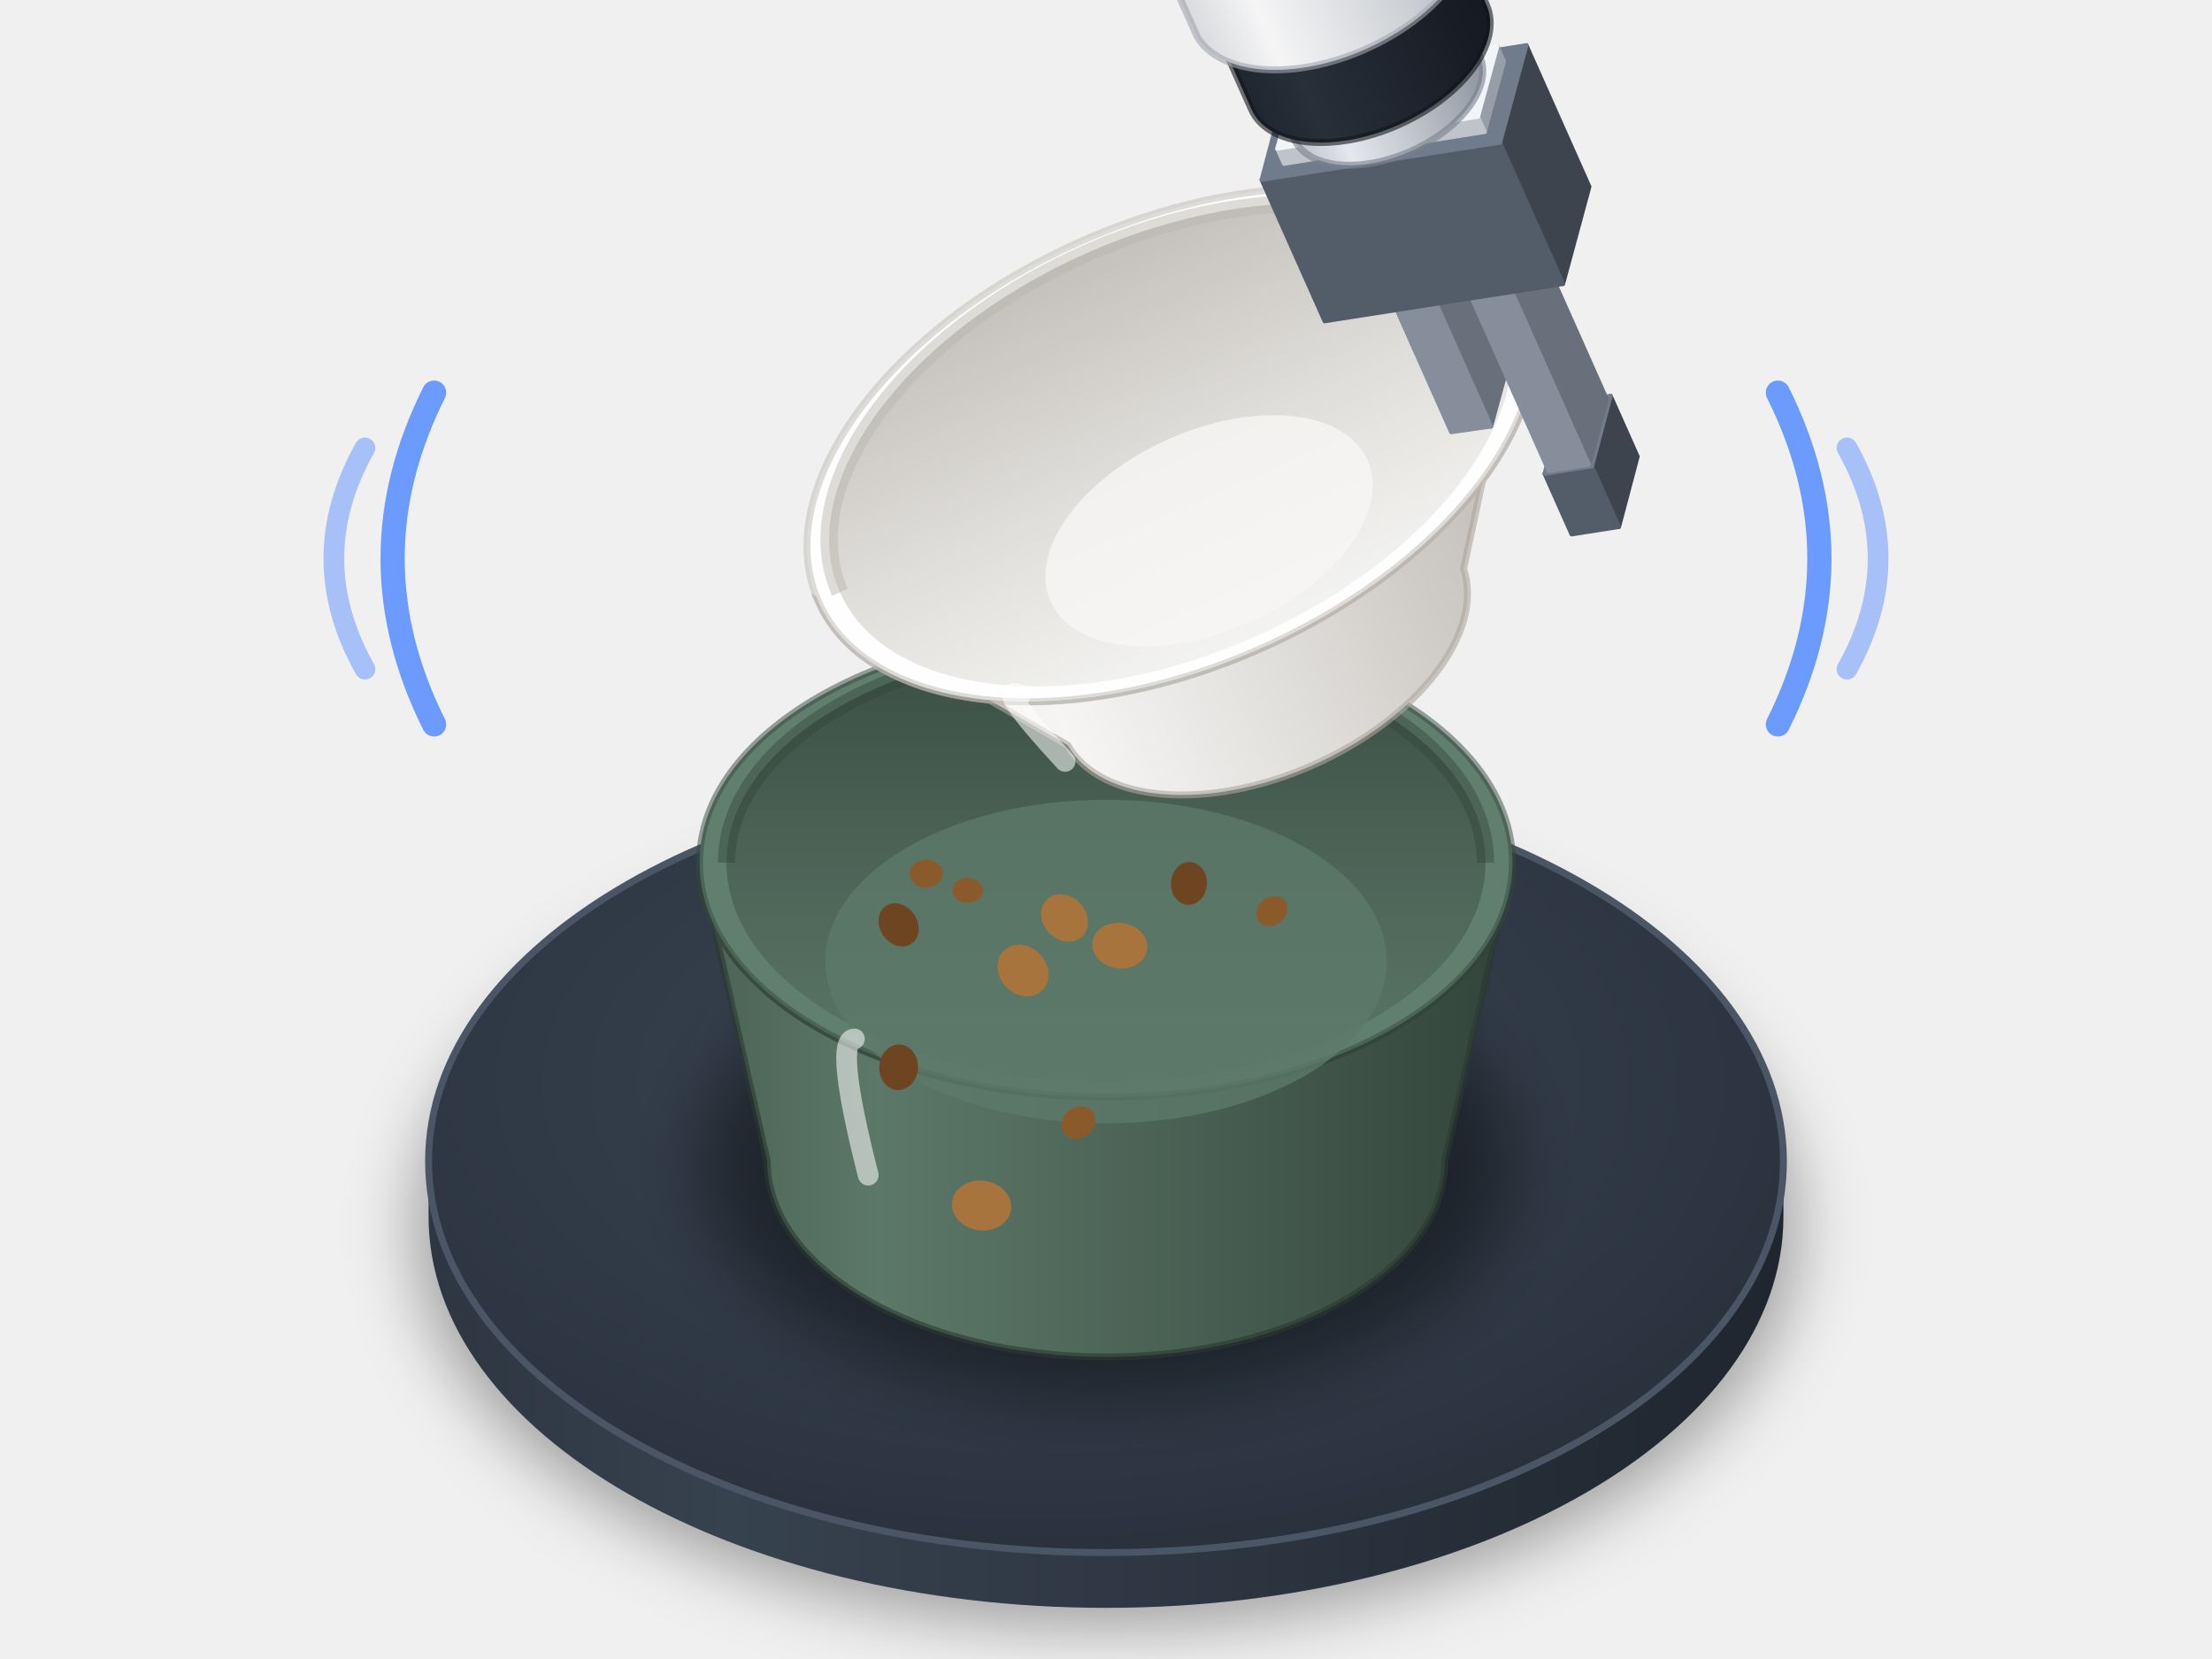
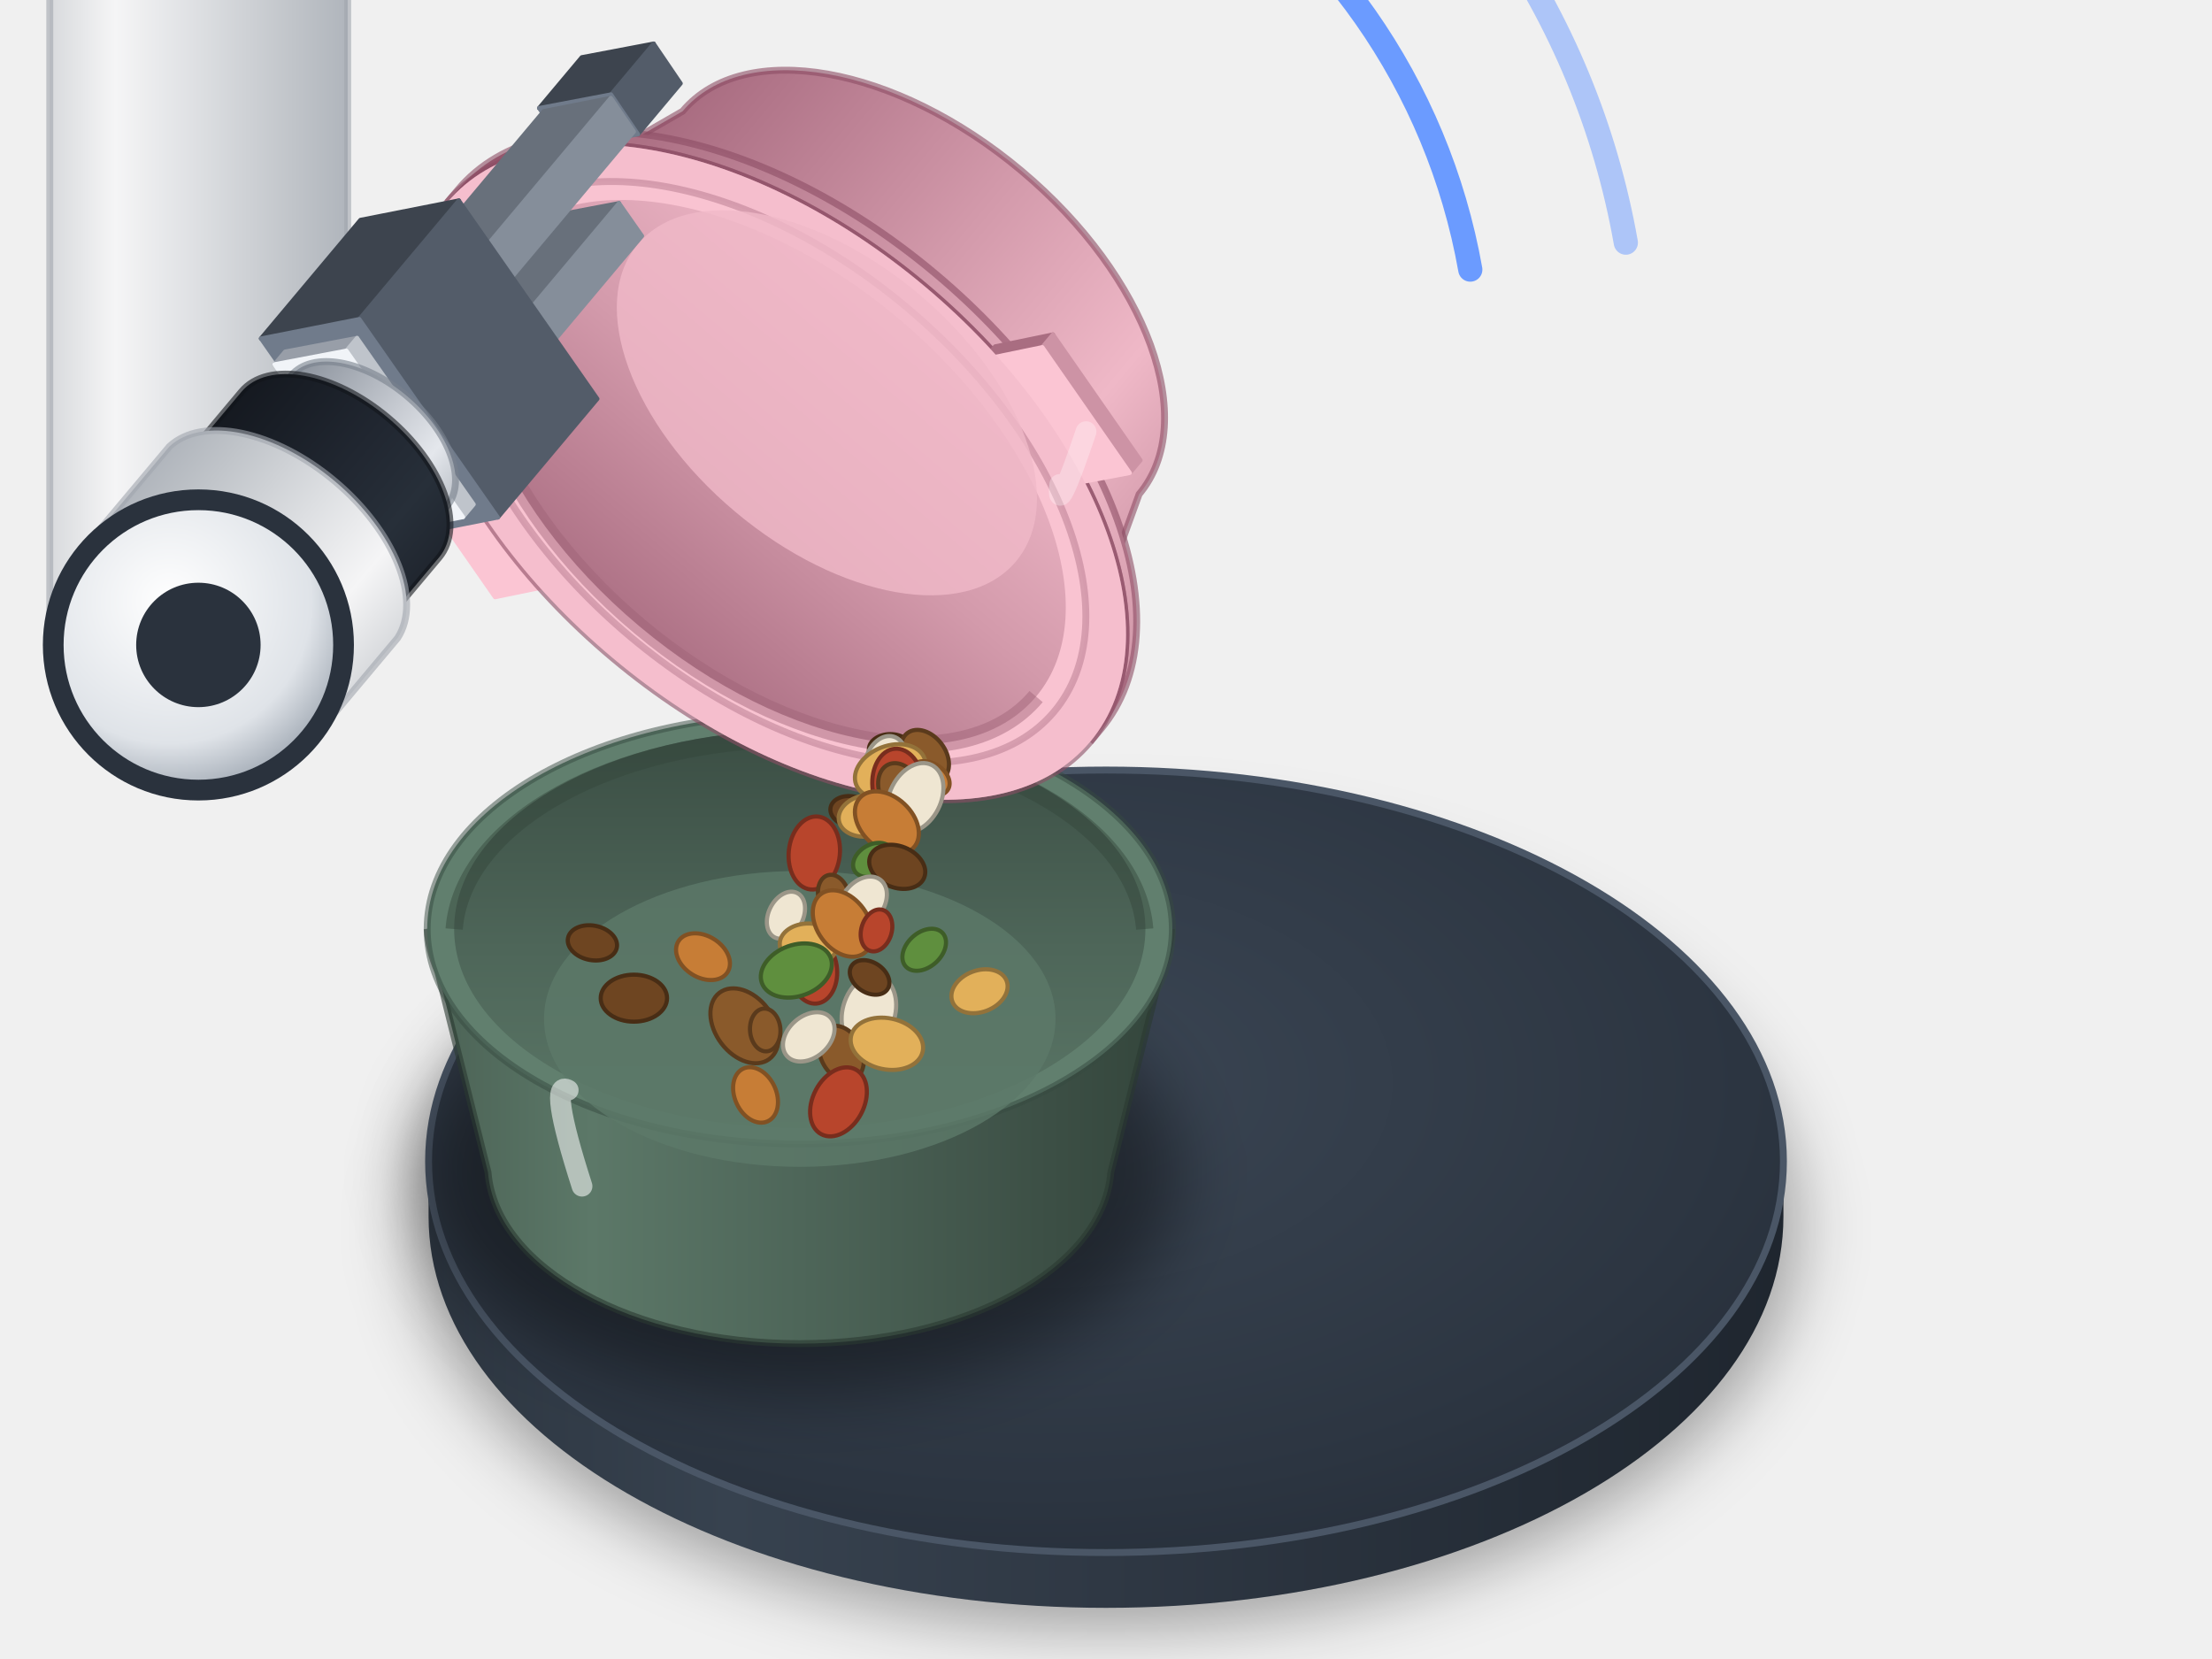
<svg xmlns="http://www.w3.org/2000/svg" viewBox="0 0 320 240" role="img" aria-label="털기 — 그릇">
  <defs>
    <filter id="shake-bowl-blur" x="-50%" y="-50%" width="200%" height="200%">
      <feGaussianBlur stdDeviation="5" />
    </filter>
    <filter id="shake-bowl-soft" x="-50%" y="-50%" width="200%" height="200%">
      <feGaussianBlur stdDeviation="2" />
    </filter>
    <linearGradient id="shake-bowl-g1" x1="0" y1="0" x2="1" y2="0">
      <stop offset="0" stop-color="#2d3641" />
      <stop offset="0.22" stop-color="#37424f" />
      <stop offset="0.5" stop-color="#2f3844" />
      <stop offset="0.82" stop-color="#242c36" />
      <stop offset="1" stop-color="#1f262f" />
    </linearGradient>
    <radialGradient id="shake-bowl-r2" cx="0.45" cy="0.4" r="0.7">
      <stop offset="0" stop-color="#3b4654" />
      <stop offset="0.75" stop-color="#2c3541" />
      <stop offset="1" stop-color="#252d38" />
    </radialGradient>
    <linearGradient id="shake-bowl-g3" x1="0" y1="0" x2="1" y2="0">
      <stop offset="0" stop-color="#4b6255" />
      <stop offset="0.22" stop-color="#5c7868" />
      <stop offset="0.5" stop-color="#4e6659" />
      <stop offset="0.82" stop-color="#3d5046" />
      <stop offset="1" stop-color="#33453b" />
    </linearGradient>
    <linearGradient id="shake-bowl-g4" x1="0" y1="0" x2="0" y2="1">
      <stop offset="0" stop-color="#3b4e44" />
      <stop offset="0.55" stop-color="#4e6659" />
      <stop offset="1" stop-color="#5a7666" />
    </linearGradient>
-     <linearGradient id="shake-bowl-g5" x1="0" y1="0" x2="1" y2="0">
-       <stop offset="0" stop-color="#dcdad6" />
-       <stop offset="0.22" stop-color="#f6f5f4" />
-       <stop offset="0.5" stop-color="#e1dfdc" />
-       <stop offset="0.82" stop-color="#c7c3be" />
-       <stop offset="1" stop-color="#b9b5ad" />
-     </linearGradient>
-     <linearGradient id="shake-bowl-g6" x1="0" y1="0" x2="0" y2="1">
-       <stop offset="0" stop-color="#c4c1bb" />
-       <stop offset="0.55" stop-color="#e1dfdc" />
-       <stop offset="1" stop-color="#f3f3f1" />
+     <clipPath id="shake-bowl-c5">
+       <rect x="-2000" y="-2000" width="4000" height="2134.4" />
+       <ellipse cx="115.7" cy="134.4" rx="51.9" ry="29.6" />
+     </clipPath>
+     <linearGradient id="shake-bowl-g6" x1="0" y1="0" x2="1" y2="0">
+       <stop offset="0" stop-color="#d8dadd" />
+       <stop offset="0.22" stop-color="#f5f5f6" />
+       <stop offset="0.5" stop-color="#dddfe2" />
+       <stop offset="0.82" stop-color="#c0c4c9" />
+       <stop offset="1" stop-color="#b0b5bc" />
    </linearGradient>
    <linearGradient id="shake-bowl-g7" x1="0" y1="0" x2="1" y2="0">
+       <stop offset="0" stop-color="#cd94a5" />
+       <stop offset="0.22" stop-color="#efb8c7" />
+       <stop offset="0.5" stop-color="#d39aab" />
+       <stop offset="0.82" stop-color="#b2768a" />
+       <stop offset="1" stop-color="#9f6277" />
+     </linearGradient>
+     <linearGradient id="shake-bowl-g8" x1="0" y1="0" x2="1" y2="0">
+       <stop offset="0" stop-color="#cd94a5" />
+       <stop offset="0.22" stop-color="#efb8c7" />
+       <stop offset="0.5" stop-color="#d39aab" />
+       <stop offset="0.82" stop-color="#b2768a" />
+       <stop offset="1" stop-color="#9f6277" />
+     </linearGradient>
+     <linearGradient id="shake-bowl-g9" x1="0" y1="0" x2="1" y2="0">
+       <stop offset="0" stop-color="#cd94a5" />
+       <stop offset="0.22" stop-color="#efb8c7" />
+       <stop offset="0.5" stop-color="#d39aab" />
+       <stop offset="0.82" stop-color="#b2768a" />
+       <stop offset="1" stop-color="#9f6277" />
+     </linearGradient>
+     <linearGradient id="shake-bowl-g10" x1="0" y1="0" x2="0" y2="1">
+       <stop offset="0" stop-color="#ae7286" />
+       <stop offset="0.55" stop-color="#d39aab" />
+       <stop offset="1" stop-color="#ecb4c4" />
+     </linearGradient>
+     <linearGradient id="shake-bowl-g11" x1="0" y1="0" x2="1" y2="0">
      <stop offset="0" stop-color="#bfc4cb" />
      <stop offset="0.22" stop-color="#e4e7ec" />
      <stop offset="0.5" stop-color="#c6cad1" />
      <stop offset="0.82" stop-color="#a1a7b0" />
      <stop offset="1" stop-color="#8d949e" />
    </linearGradient>
-     <linearGradient id="shake-bowl-g8" x1="0" y1="0" x2="1" y2="0">
+     <linearGradient id="shake-bowl-g12" x1="0" y1="0" x2="1" y2="0">
      <stop offset="0" stop-color="#20262f" />
      <stop offset="0.22" stop-color="#272f39" />
      <stop offset="0.5" stop-color="#212731" />
      <stop offset="0.82" stop-color="#191e26" />
      <stop offset="1" stop-color="#151920" />
    </linearGradient>
-     <linearGradient id="shake-bowl-g9" x1="0" y1="0" x2="1" y2="0">
+     <linearGradient id="shake-bowl-g13" x1="0" y1="0" x2="1" y2="0">
      <stop offset="0" stop-color="#d8dadd" />
      <stop offset="0.22" stop-color="#f5f5f6" />
      <stop offset="0.5" stop-color="#dddfe2" />
      <stop offset="0.82" stop-color="#c0c4c9" />
      <stop offset="1" stop-color="#b0b5bc" />
    </linearGradient>
+     <radialGradient id="shake-bowl-r14" cx="0.4" cy="0.35" r="0.7">
+       <stop offset="0" stop-color="#ffffff" />
+       <stop offset="0.7" stop-color="#dfe3e8" />
+       <stop offset="1" stop-color="#9aa3ae" />
+     </radialGradient>
  </defs>
  <ellipse cx="160.0" cy="177.6" rx="99.9" ry="57.7" fill="#000" fill-opacity="0.35" filter="url(#shake-bowl-blur)" />
  <path d="M62.0 176.0 A98.0 56.6 0 0 0 258.0 176.0 L258.0 168.0 A98.0 56.6 0 0 1 62.0 168.0 Z" fill="url(#shake-bowl-g1)" />
  <ellipse cx="160.0" cy="168.0" rx="98.0" ry="56.6" fill="url(#shake-bowl-r2)" stroke="#4a5666" stroke-width="1" />
-   <ellipse cx="160.0" cy="168.0" rx="58.8" ry="33.9" fill="#000" fill-opacity="0.4" filter="url(#shake-bowl-blur)" />
-   <path d="M111.0 168.0 A49.0 28.3 0 0 0 209.0 168.0 L218.8 124.8 A58.8 33.9 0 0 1 101.2 124.8 Z" fill="url(#shake-bowl-g3)" stroke="#2a3931" stroke-width="1" stroke-opacity=".6" />
-   <ellipse cx="160.0" cy="124.8" rx="58.8" ry="33.9" fill="#617f6e" stroke="#374a40" stroke-width="1" stroke-opacity=".5" />
-   <ellipse cx="160.0" cy="124.8" rx="54.9" ry="31.7" fill="url(#shake-bowl-g4)" />
-   <ellipse cx="160.0" cy="139.1" rx="40.6" ry="23.4" fill="#5d7969" fill-opacity=".8" />
-   <path d="M105.1 124.8 A54.9 31.7 0 0 1 214.9 124.8" fill="none" stroke="#33453b" stroke-width="2.5" stroke-opacity=".45" />
-   <path d="M123.6 150.3 Q120.6 150.4 125.6 170.0" stroke="#fff" stroke-opacity=".55" stroke-width="3" fill="none" stroke-linecap="round" />
-   <ellipse cx="140.0" cy="128.8" rx="2.2" ry="1.8" transform="rotate(0 140.0 128.8)" fill="#8a5a2b" />
-   <ellipse cx="154.0" cy="132.8" rx="3.7" ry="3.1" transform="rotate(47 154.0 132.8)" fill="#a8743d" />
-   <ellipse cx="172.0" cy="127.8" rx="3.1" ry="2.6" transform="rotate(94 172.0 127.8)" fill="#6e4521" />
-   <ellipse cx="184.0" cy="131.8" rx="2.4" ry="2.0" transform="rotate(141 184.0 131.8)" fill="#8a5a2b" />
-   <ellipse cx="162.0" cy="136.8" rx="4.0" ry="3.3" transform="rotate(8 162.0 136.8)" fill="#a8743d" />
-   <ellipse cx="130.0" cy="133.8" rx="3.3" ry="2.7" transform="rotate(55 130.0 133.8)" fill="#6e4521" />
-   <g transform="rotate(-24 160.0 16.0)">
-     <path d="M117.6 97.6 A31.4 18.1 0 0 0 180.3 97.6 L204.8 64.0 A55.8 32.2 0 0 1 93.1 64.0 Z" fill="url(#shake-bowl-g5)" stroke="#aba69d" stroke-width="1" stroke-opacity=".6" />
-     <ellipse cx="148.9" cy="64.0" rx="55.8" ry="32.2" fill="#fefefe" stroke="#bfbbb4" stroke-width="1" stroke-opacity=".5" />
-     <ellipse cx="148.9" cy="64.0" rx="52.4" ry="30.3" fill="url(#shake-bowl-g6)" />
-     <ellipse cx="148.9" cy="77.6" rx="25.1" ry="14.5" fill="#f7f6f5" fill-opacity=".8" />
-     <path d="M96.5 64.0 A52.4 30.3 0 0 1 201.3 64.0" fill="none" stroke="#b9b5ad" stroke-width="2.5" stroke-opacity=".45" />
-     <path d="M114.3 88.2 Q111.3 84.8 116.3 99.6" stroke="#fff" stroke-opacity=".55" stroke-width="3" fill="none" stroke-linecap="round" />
-     <polygon points="198.6,72.7 192.3,80.4 192.3,59.6 198.6,51.9" fill="#68707b" stroke="#68707b" stroke-width=".6" stroke-linejoin="round" />
-     <polygon points="192.3,80.4 186.7,78.8 186.7,58.0 192.3,59.6" fill="#858e9a" stroke="#858e9a" stroke-width=".6" stroke-linejoin="round" />
-     <polygon points="192.9,50.4 198.6,51.9 192.3,59.6 186.7,58.0" fill="#aab4c1" stroke="#aab4c1" stroke-width=".6" stroke-linejoin="round" />
-     <polygon points="209.9,93.0 203.3,101.2 203.3,91.6 209.9,83.4" fill="#3d444e" stroke="#3d444e" stroke-width=".6" stroke-linejoin="round" />
-     <polygon points="203.3,101.2 196.6,99.4 196.6,89.8 203.3,91.6" fill="#535c69" stroke="#535c69" stroke-width=".6" stroke-linejoin="round" />
-     <polygon points="203.2,81.6 209.9,83.4 203.3,91.6 196.6,89.8" fill="#707b8b" stroke="#707b8b" stroke-width=".6" stroke-linejoin="round" />
-     <polygon points="209.2,83.6 203.0,91.2 203.0,62.4 209.2,54.8" fill="#68707b" stroke="#68707b" stroke-width=".6" stroke-linejoin="round" />
-     <polygon points="203.0,91.2 197.3,89.7 197.3,60.9 203.0,62.4" fill="#858e9a" stroke="#858e9a" stroke-width=".6" stroke-linejoin="round" />
-     <polygon points="203.5,53.2 209.2,54.8 203.0,62.4 197.3,60.9" fill="#aab4c1" stroke="#aab4c1" stroke-width=".6" stroke-linejoin="round" />
-     <polygon points="219.4,54.5 210.2,65.8 210.2,43.4 219.4,32.1" fill="#3d444e" stroke="#3d444e" stroke-width=".6" stroke-linejoin="round" />
-     <polygon points="210.2,65.8 176.5,56.7 176.5,34.3 210.2,43.4" fill="#535c69" stroke="#535c69" stroke-width=".6" stroke-linejoin="round" />
-     <polygon points="185.6,23.0 219.4,32.1 210.2,43.4 176.5,34.3" fill="#707b8b" stroke="#707b8b" stroke-width=".6" stroke-linejoin="round" />
-     <polygon points="215.5,32.9 208.8,41.1 208.8,38.7 215.5,30.5" fill="#989ea8" stroke="#989ea8" stroke-width=".6" stroke-linejoin="round" />
-     <polygon points="208.8,41.1 180.4,33.5 180.4,31.1 208.8,38.7" fill="#bfc4cb" stroke="#bfc4cb" stroke-width=".6" stroke-linejoin="round" />
-     <polygon points="187.0,22.9 215.5,30.5 208.8,38.7 180.4,31.1" fill="#f1f4f8" stroke="#f1f4f8" stroke-width=".6" stroke-linejoin="round" />
-     <path d="M183.2 30.8 A14.7 8.5 0 0 0 212.6 30.8 L212.6 24.4 A14.7 8.5 0 0 1 183.2 24.4 Z" fill="url(#shake-bowl-g7)" stroke="#79818c" stroke-width="1" stroke-opacity=".6" />
-     <ellipse cx="197.9" cy="24.4" rx="14.7" ry="8.5" fill="#eceff4" stroke="#79818c" stroke-width="1" stroke-opacity=".6" />
-     <path d="M179.3 24.4 A18.6 10.7 0 0 0 216.5 24.4 L216.5 11.6 A18.6 10.7 0 0 1 179.3 11.6 Z" fill="url(#shake-bowl-g8)" stroke="#11141a" stroke-width="1" stroke-opacity=".6" />
-     <ellipse cx="197.9" cy="11.6" rx="18.6" ry="10.7" fill="#29313c" stroke="#11141a" stroke-width="1" stroke-opacity=".6" />
-     <path d="M176.4 11.6 A21.6 12.4 0 0 0 219.5 11.6 L219.5 -148.4 A21.6 12.4 0 0 1 176.4 -148.4 Z" fill="url(#shake-bowl-g9)" stroke="#a1a6ae" stroke-width="1" stroke-opacity=".6" />
+   <ellipse cx="115.7" cy="169.6" rx="54.9" ry="31.7" fill="#000" fill-opacity="0.4" filter="url(#shake-bowl-blur)" />
+   <path d="M70.6 169.6 A45.1 26.0 0 0 0 160.7 169.6 L169.5 134.4 A53.9 31.1 0 0 1 61.8 134.4 Z" fill="url(#shake-bowl-g3)" stroke="#2a3931" stroke-width="1" stroke-opacity=".6" />
+   <ellipse cx="115.7" cy="134.4" rx="53.9" ry="31.1" fill="#617f6e" stroke="#374a40" stroke-width="1" stroke-opacity=".5" />
+   <ellipse cx="115.7" cy="134.4" rx="50.0" ry="28.8" fill="url(#shake-bowl-g4)" />
+   <ellipse cx="115.7" cy="147.4" rx="37.0" ry="21.4" fill="#5d7969" fill-opacity=".8" />
+   <path d="M65.7 134.4 A50.0 28.8 0 0 1 165.6 134.4" fill="none" stroke="#33453b" stroke-width="2.5" stroke-opacity=".45" />
+   <path d="M82.2 157.7 Q79.2 156.0 84.2 171.6" stroke="#fff" stroke-opacity="0.55" stroke-width="3" fill="none" stroke-linecap="round" />
+   <g clip-path="url(#shake-bowl-c5)">
+     <ellipse cx="91.7" cy="144.4" rx="4.8" ry="3.4" transform="rotate(0 91.7 144.4)" fill="#6e4521" stroke="#482d15" stroke-width=".6" />
+     <ellipse cx="107.7" cy="148.4" rx="6.0" ry="4.2" transform="rotate(53 107.7 148.4)" fill="#8a5a2b" stroke="#5a3a1c" stroke-width=".6" />
+     <ellipse cx="125.7" cy="146.4" rx="5.4" ry="3.8" transform="rotate(106 125.7 146.4)" fill="#efe6d2" stroke="#9b9688" stroke-width=".6" />
+     <ellipse cx="141.7" cy="143.4" rx="4.2" ry="3.0" transform="rotate(159 141.7 143.4)" fill="#e2b05a" stroke="#93723a" stroke-width=".6" />
+     <ellipse cx="101.7" cy="138.4" rx="4.2" ry="3.0" transform="rotate(32 101.7 138.4)" fill="#c77d36" stroke="#815123" stroke-width=".6" />
+     <ellipse cx="117.7" cy="140.4" rx="4.8" ry="3.4" transform="rotate(85 117.7 140.4)" fill="#b8452c" stroke="#782d1d" stroke-width=".6" />
+     <ellipse cx="133.7" cy="137.4" rx="3.6" ry="2.5" transform="rotate(138 133.7 137.4)" fill="#5f8f3e" stroke="#3e5d28" stroke-width=".6" />
+     <ellipse cx="85.7" cy="136.4" rx="3.6" ry="2.5" transform="rotate(11 85.7 136.4)" fill="#6e4521" stroke="#482d15" stroke-width=".6" />
+     <ellipse cx="121.7" cy="152.4" rx="4.2" ry="3.0" transform="rotate(64 121.7 152.4)" fill="#8a5a2b" stroke="#5a3a1c" stroke-width=".6" />
+     <ellipse cx="113.7" cy="132.4" rx="3.6" ry="2.5" transform="rotate(117 113.7 132.4)" fill="#efe6d2" stroke="#9b9688" stroke-width=".6" />
  </g>
-   <ellipse cx="134.0" cy="126.4" rx="2.4" ry="2.0" transform="rotate(0 134.0 126.4)" fill="#8a5a2b" />
-   <ellipse cx="148.0" cy="140.4" rx="4.0" ry="3.4" transform="rotate(47 148.0 140.4)" fill="#a8743d" />
-   <ellipse cx="130.0" cy="154.4" rx="3.3" ry="2.8" transform="rotate(94 130.0 154.4)" fill="#6e4521" />
-   <ellipse cx="156.0" cy="162.4" rx="2.6" ry="2.2" transform="rotate(141 156.0 162.4)" fill="#8a5a2b" />
-   <ellipse cx="142.0" cy="174.4" rx="4.3" ry="3.6" transform="rotate(8 142.0 174.4)" fill="#a8743d" />
-   <path d="M62.8 56.8 Q50.8 80.8 62.8 104.8" fill="none" stroke="#6b9bff" stroke-width="3.5" stroke-linecap="round" />
-   <path d="M52.8 64.8 Q43.8 80.8 52.8 96.8" fill="none" stroke="#6b9bff" stroke-opacity=".55" stroke-width="3" stroke-linecap="round" />
-   <path d="M257.2 56.8 Q269.2 80.8 257.2 104.8" fill="none" stroke="#6b9bff" stroke-width="3.5" stroke-linecap="round" />
-   <path d="M267.2 64.8 Q276.2 80.8 267.2 96.8" fill="none" stroke="#6b9bff" stroke-opacity=".55" stroke-width="3" stroke-linecap="round" />
+   <path d="M7.2 93.3 A21.6 12.4 0 0 0 50.3 93.3 L50.3 -146.7 A21.6 12.4 0 0 1 7.2 -146.7 Z" fill="url(#shake-bowl-g6)" stroke="#a1a6ae" stroke-width="1" stroke-opacity=".6" />
+   <g transform="translate(-178.5 88.5) rotate(-140 207.2 4.7)">
+     <path d="M132.6 112.0 A27.4 15.8 0 0 0 187.4 112.0 L189.4 108.8 A29.4 17.0 0 0 1 130.6 108.8 Z" fill="url(#shake-bowl-g7)" stroke="#8d4e65" stroke-width="1" stroke-opacity=".6" />
+     <path d="M116.9 108.8 A43.1 24.9 0 0 0 203.1 108.8 L213.9 79.2 A53.9 31.1 0 0 1 106.1 79.2 Z" fill="url(#shake-bowl-g8)" stroke="#8d4e65" stroke-width="1" stroke-opacity=".6" />
+     <polygon points="200.1,45.7 194.7,52.3 194.7,49.9 200.1,43.3" fill="#a96d81" stroke="#a96d81" stroke-width=".6" stroke-linejoin="round" />
+     <polygon points="194.7,52.3 173.4,46.6 173.4,44.2 194.7,49.9" fill="#cd93a5" stroke="#cd93a5" stroke-width=".6" stroke-linejoin="round" />
+     <polygon points="200.1,43.3 194.7,49.9 173.4,44.2 178.7,37.5" fill="#fbc5d3" stroke="#fbc5d3" stroke-width=".6" stroke-linejoin="round" />
+     <path d="M99.3 79.2 A60.7 35.1 0 0 0 220.7 79.2 L220.7 76.8 A60.7 35.1 0 0 1 99.3 76.8 Z" fill="url(#shake-bowl-g9)" stroke="#8d4e65" stroke-width="1" stroke-opacity=".6" />
+     <ellipse cx="160.0" cy="76.8" rx="60.7" ry="35.1" fill="#f5becd" stroke="#8d4e65" stroke-width="1" stroke-opacity=".6" />
+     <polygon points="146.6,111.8 141.3,118.5 141.3,116.1 146.6,109.4" fill="#a96d81" stroke="#a96d81" stroke-width=".6" stroke-linejoin="round" />
+     <polygon points="141.3,118.5 119.9,112.7 119.9,110.3 141.3,116.1" fill="#cd93a5" stroke="#cd93a5" stroke-width=".6" stroke-linejoin="round" />
+     <polygon points="146.6,109.4 141.3,116.1 119.9,110.3 125.3,103.7" fill="#fbc5d3" stroke="#fbc5d3" stroke-width=".6" stroke-linejoin="round" />
+     <ellipse cx="160.0" cy="76.8" rx="60.7" ry="35.1" fill="#f5becd" />
+     <ellipse cx="160.0" cy="76.8" rx="53.9" ry="31.1" fill="#f9c3d1" stroke="#ae7286" stroke-width="1" stroke-opacity=".45" />
+     <ellipse cx="160.0" cy="76.8" rx="50.5" ry="29.1" fill="url(#shake-bowl-g10)" />
+     <ellipse cx="160.0" cy="89.9" rx="35.7" ry="20.6" fill="#f0b9c8" fill-opacity=".8" />
+     <path d="M109.5 76.8 A50.5 29.1 0 0 1 210.5 76.8" fill="none" stroke="#9f6277" stroke-width="2.5" stroke-opacity=".45" />
+     <path d="M126.6 102.5 Q123.6 98.0 128.6 110.8" stroke="#fff" stroke-opacity="0.3" stroke-width="3" fill="none" stroke-linecap="round" />
+     <polygon points="207.9,85.0 201.6,92.7 201.6,71.9 207.9,64.2" fill="#68707b" stroke="#68707b" stroke-width=".6" stroke-linejoin="round" />
+     <polygon points="201.6,92.7 196.0,91.2 196.0,70.4 201.6,71.9" fill="#858e9a" stroke="#858e9a" stroke-width=".6" stroke-linejoin="round" />
+     <polygon points="202.2,62.7 207.9,64.2 201.6,71.9 196.0,70.4" fill="#aab4c1" stroke="#aab4c1" stroke-width=".6" stroke-linejoin="round" />
+     <polygon points="219.3,105.4 212.6,113.6 212.6,104.0 219.3,95.8" fill="#3d444e" stroke="#3d444e" stroke-width=".6" stroke-linejoin="round" />
+     <polygon points="212.6,113.6 205.9,111.7 205.9,102.1 212.6,104.0" fill="#535c69" stroke="#535c69" stroke-width=".6" stroke-linejoin="round" />
+     <polygon points="212.5,93.9 219.3,95.8 212.6,104.0 205.9,102.1" fill="#707b8b" stroke="#707b8b" stroke-width=".6" stroke-linejoin="round" />
+     <polygon points="218.5,95.9 212.3,103.6 212.3,74.8 218.5,67.1" fill="#68707b" stroke="#68707b" stroke-width=".6" stroke-linejoin="round" />
+     <polygon points="212.3,103.6 206.6,102.0 206.6,73.2 212.3,74.8" fill="#858e9a" stroke="#858e9a" stroke-width=".6" stroke-linejoin="round" />
+     <polygon points="212.8,65.5 218.5,67.1 212.3,74.8 206.6,73.2" fill="#aab4c1" stroke="#aab4c1" stroke-width=".6" stroke-linejoin="round" />
+     <polygon points="228.7,66.8 219.6,78.1 219.6,55.7 228.7,44.4" fill="#3d444e" stroke="#3d444e" stroke-width=".6" stroke-linejoin="round" />
+     <polygon points="219.6,78.1 185.8,69.0 185.8,46.6 219.6,55.7" fill="#535c69" stroke="#535c69" stroke-width=".6" stroke-linejoin="round" />
+     <polygon points="194.9,35.3 228.7,44.4 219.6,55.7 185.8,46.6" fill="#707b8b" stroke="#707b8b" stroke-width=".6" stroke-linejoin="round" />
+     <polygon points="224.8,45.2 218.1,53.4 218.1,51.0 224.8,42.8" fill="#989ea8" stroke="#989ea8" stroke-width=".6" stroke-linejoin="round" />
+     <polygon points="218.1,53.4 189.7,45.8 189.7,43.4 218.1,51.0" fill="#bfc4cb" stroke="#bfc4cb" stroke-width=".6" stroke-linejoin="round" />
+     <polygon points="196.3,35.2 224.8,42.8 218.1,51.0 189.7,43.4" fill="#f1f4f8" stroke="#f1f4f8" stroke-width=".6" stroke-linejoin="round" />
+     <path d="M192.5 43.1 A14.7 8.5 0 0 0 221.9 43.1 L221.9 36.7 A14.7 8.5 0 0 1 192.5 36.7 Z" fill="url(#shake-bowl-g11)" stroke="#79818c" stroke-width="1" stroke-opacity=".6" />
+     <ellipse cx="207.2" cy="36.7" rx="14.7" ry="8.5" fill="#eceff4" stroke="#79818c" stroke-width="1" stroke-opacity=".6" />
+     <path d="M188.6 36.7 A18.6 10.7 0 0 0 225.9 36.7 L225.9 23.9 A18.6 10.7 0 0 1 188.6 23.9 Z" fill="url(#shake-bowl-g12)" stroke="#11141a" stroke-width="1" stroke-opacity=".6" />
+     <ellipse cx="207.2" cy="23.9" rx="18.6" ry="10.7" fill="#29313c" stroke="#11141a" stroke-width="1" stroke-opacity=".6" />
+     <path d="M185.7 23.9 A21.6 12.4 0 0 0 228.8 23.9 L228.8 4.7 A21.6 12.4 0 0 1 185.7 4.7 Z" fill="url(#shake-bowl-g13)" stroke="#a1a6ae" stroke-width="1" stroke-opacity=".6" />
+     <ellipse cx="207.2" cy="4.7" rx="21.6" ry="12.4" fill="#fbfbfc" stroke="#a1a6ae" stroke-width="1" stroke-opacity=".6" />
+   </g>
+   <circle cx="28.7" cy="93.3" r="21" fill="url(#shake-bowl-r14)" stroke="#2a323d" stroke-width="3" />
+   <circle cx="28.7" cy="93.3" r="9" fill="#2a323d" />
+   <ellipse cx="128.8" cy="108.4" rx="3.1" ry="2.2" transform="rotate(0 128.8 108.4)" fill="#6e4521" stroke="#482d15" stroke-width=".6" />
+   <ellipse cx="133.8" cy="109.4" rx="4.2" ry="3.0" transform="rotate(53 133.8 109.4)" fill="#8a5a2b" stroke="#5a3a1c" stroke-width=".6" />
+   <ellipse cx="128.1" cy="110.6" rx="4.2" ry="3.0" transform="rotate(106 128.1 110.6)" fill="#efe6d2" stroke="#9b9688" stroke-width=".6" />
+   <ellipse cx="128.8" cy="111.6" rx="5.3" ry="3.7" transform="rotate(159 128.8 111.6)" fill="#e2b05a" stroke="#93723a" stroke-width=".6" />
+   <ellipse cx="134.5" cy="112.6" rx="3.1" ry="2.2" transform="rotate(32 134.5 112.6)" fill="#c77d36" stroke="#815123" stroke-width=".6" />
+   <ellipse cx="129.9" cy="113.6" rx="5.3" ry="3.7" transform="rotate(85 129.9 113.6)" fill="#b8452c" stroke="#782d1d" stroke-width=".6" />
+   <ellipse cx="131.3" cy="114.6" rx="3.1" ry="2.2" transform="rotate(138 131.3 114.6)" fill="#5f8f3e" stroke="#3e5d28" stroke-width=".6" />
+   <ellipse cx="123.2" cy="117.4" rx="3.1" ry="2.2" transform="rotate(11 123.2 117.4)" fill="#6e4521" stroke="#482d15" stroke-width=".6" />
+   <ellipse cx="130.3" cy="114.4" rx="4.2" ry="3.0" transform="rotate(64 130.3 114.4)" fill="#8a5a2b" stroke="#5a3a1c" stroke-width=".6" />
+   <ellipse cx="132.4" cy="115.4" rx="5.3" ry="3.7" transform="rotate(117 132.4 115.4)" fill="#efe6d2" stroke="#9b9688" stroke-width=".6" />
+   <ellipse cx="125.5" cy="118.0" rx="4.2" ry="3.0" transform="rotate(170 125.5 118.0)" fill="#e2b05a" stroke="#93723a" stroke-width=".6" />
+   <ellipse cx="128.3" cy="119.0" rx="5.3" ry="3.7" transform="rotate(43 128.3 119.0)" fill="#c77d36" stroke="#815123" stroke-width=".6" />
+   <ellipse cx="117.8" cy="123.4" rx="5.3" ry="3.7" transform="rotate(96 117.8 123.4)" fill="#b8452c" stroke="#782d1d" stroke-width=".6" />
+   <ellipse cx="126.3" cy="124.4" rx="3.1" ry="2.2" transform="rotate(149 126.3 124.4)" fill="#5f8f3e" stroke="#3e5d28" stroke-width=".6" />
+   <ellipse cx="129.8" cy="125.4" rx="4.2" ry="3.0" transform="rotate(22 129.8 125.4)" fill="#6e4521" stroke="#482d15" stroke-width=".6" />
+   <ellipse cx="120.6" cy="129.6" rx="3.1" ry="2.2" transform="rotate(75 120.6 129.6)" fill="#8a5a2b" stroke="#5a3a1c" stroke-width=".6" />
+   <ellipse cx="124.8" cy="130.6" rx="4.2" ry="3.0" transform="rotate(128 124.8 130.6)" fill="#efe6d2" stroke="#9b9688" stroke-width=".6" />
+   <ellipse cx="117.0" cy="136.6" rx="4.2" ry="3.0" transform="rotate(1 117.0 136.6)" fill="#e2b05a" stroke="#93723a" stroke-width=".6" />
+   <ellipse cx="121.9" cy="133.6" rx="5.3" ry="3.7" transform="rotate(54 121.9 133.6)" fill="#c77d36" stroke="#815123" stroke-width=".6" />
+   <ellipse cx="126.8" cy="134.6" rx="3.1" ry="2.2" transform="rotate(107 126.8 134.6)" fill="#b8452c" stroke="#782d1d" stroke-width=".6" />
+   <ellipse cx="115.2" cy="140.4" rx="5.3" ry="3.7" transform="rotate(160 115.2 140.4)" fill="#5f8f3e" stroke="#3e5d28" stroke-width=".6" />
+   <ellipse cx="125.8" cy="141.4" rx="3.1" ry="2.2" transform="rotate(33 125.8 141.4)" fill="#6e4521" stroke="#482d15" stroke-width=".6" />
+   <ellipse cx="110.7" cy="149.0" rx="3.1" ry="2.2" transform="rotate(86 110.7 149.0)" fill="#8a5a2b" stroke="#5a3a1c" stroke-width=".6" />
+   <ellipse cx="117.0" cy="150.0" rx="4.2" ry="3.0" transform="rotate(139 117.0 150.0)" fill="#efe6d2" stroke="#9b9688" stroke-width=".6" />
+   <ellipse cx="128.3" cy="151.0" rx="5.3" ry="3.7" transform="rotate(12 128.3 151.0)" fill="#e2b05a" stroke="#93723a" stroke-width=".6" />
+   <ellipse cx="109.3" cy="158.4" rx="4.2" ry="3.0" transform="rotate(65 109.3 158.4)" fill="#c77d36" stroke="#815123" stroke-width=".6" />
+   <ellipse cx="121.3" cy="159.4" rx="5.3" ry="3.7" transform="rotate(118 121.3 159.4)" fill="#b8452c" stroke="#782d1d" stroke-width=".6" />
+   <path d="M168.3 -24.3 A91.5 91.5 0 0 1 212.7 39.0" fill="none" stroke="#6b9bff" stroke-opacity="1" stroke-width="3.5" stroke-linecap="round" />
+   <path d="M179.8 -44.1 A114.4 114.4 0 0 1 235.2 35.1" fill="none" stroke="#6b9bff" stroke-opacity="0.5" stroke-width="3.5" stroke-linecap="round" />
</svg>
